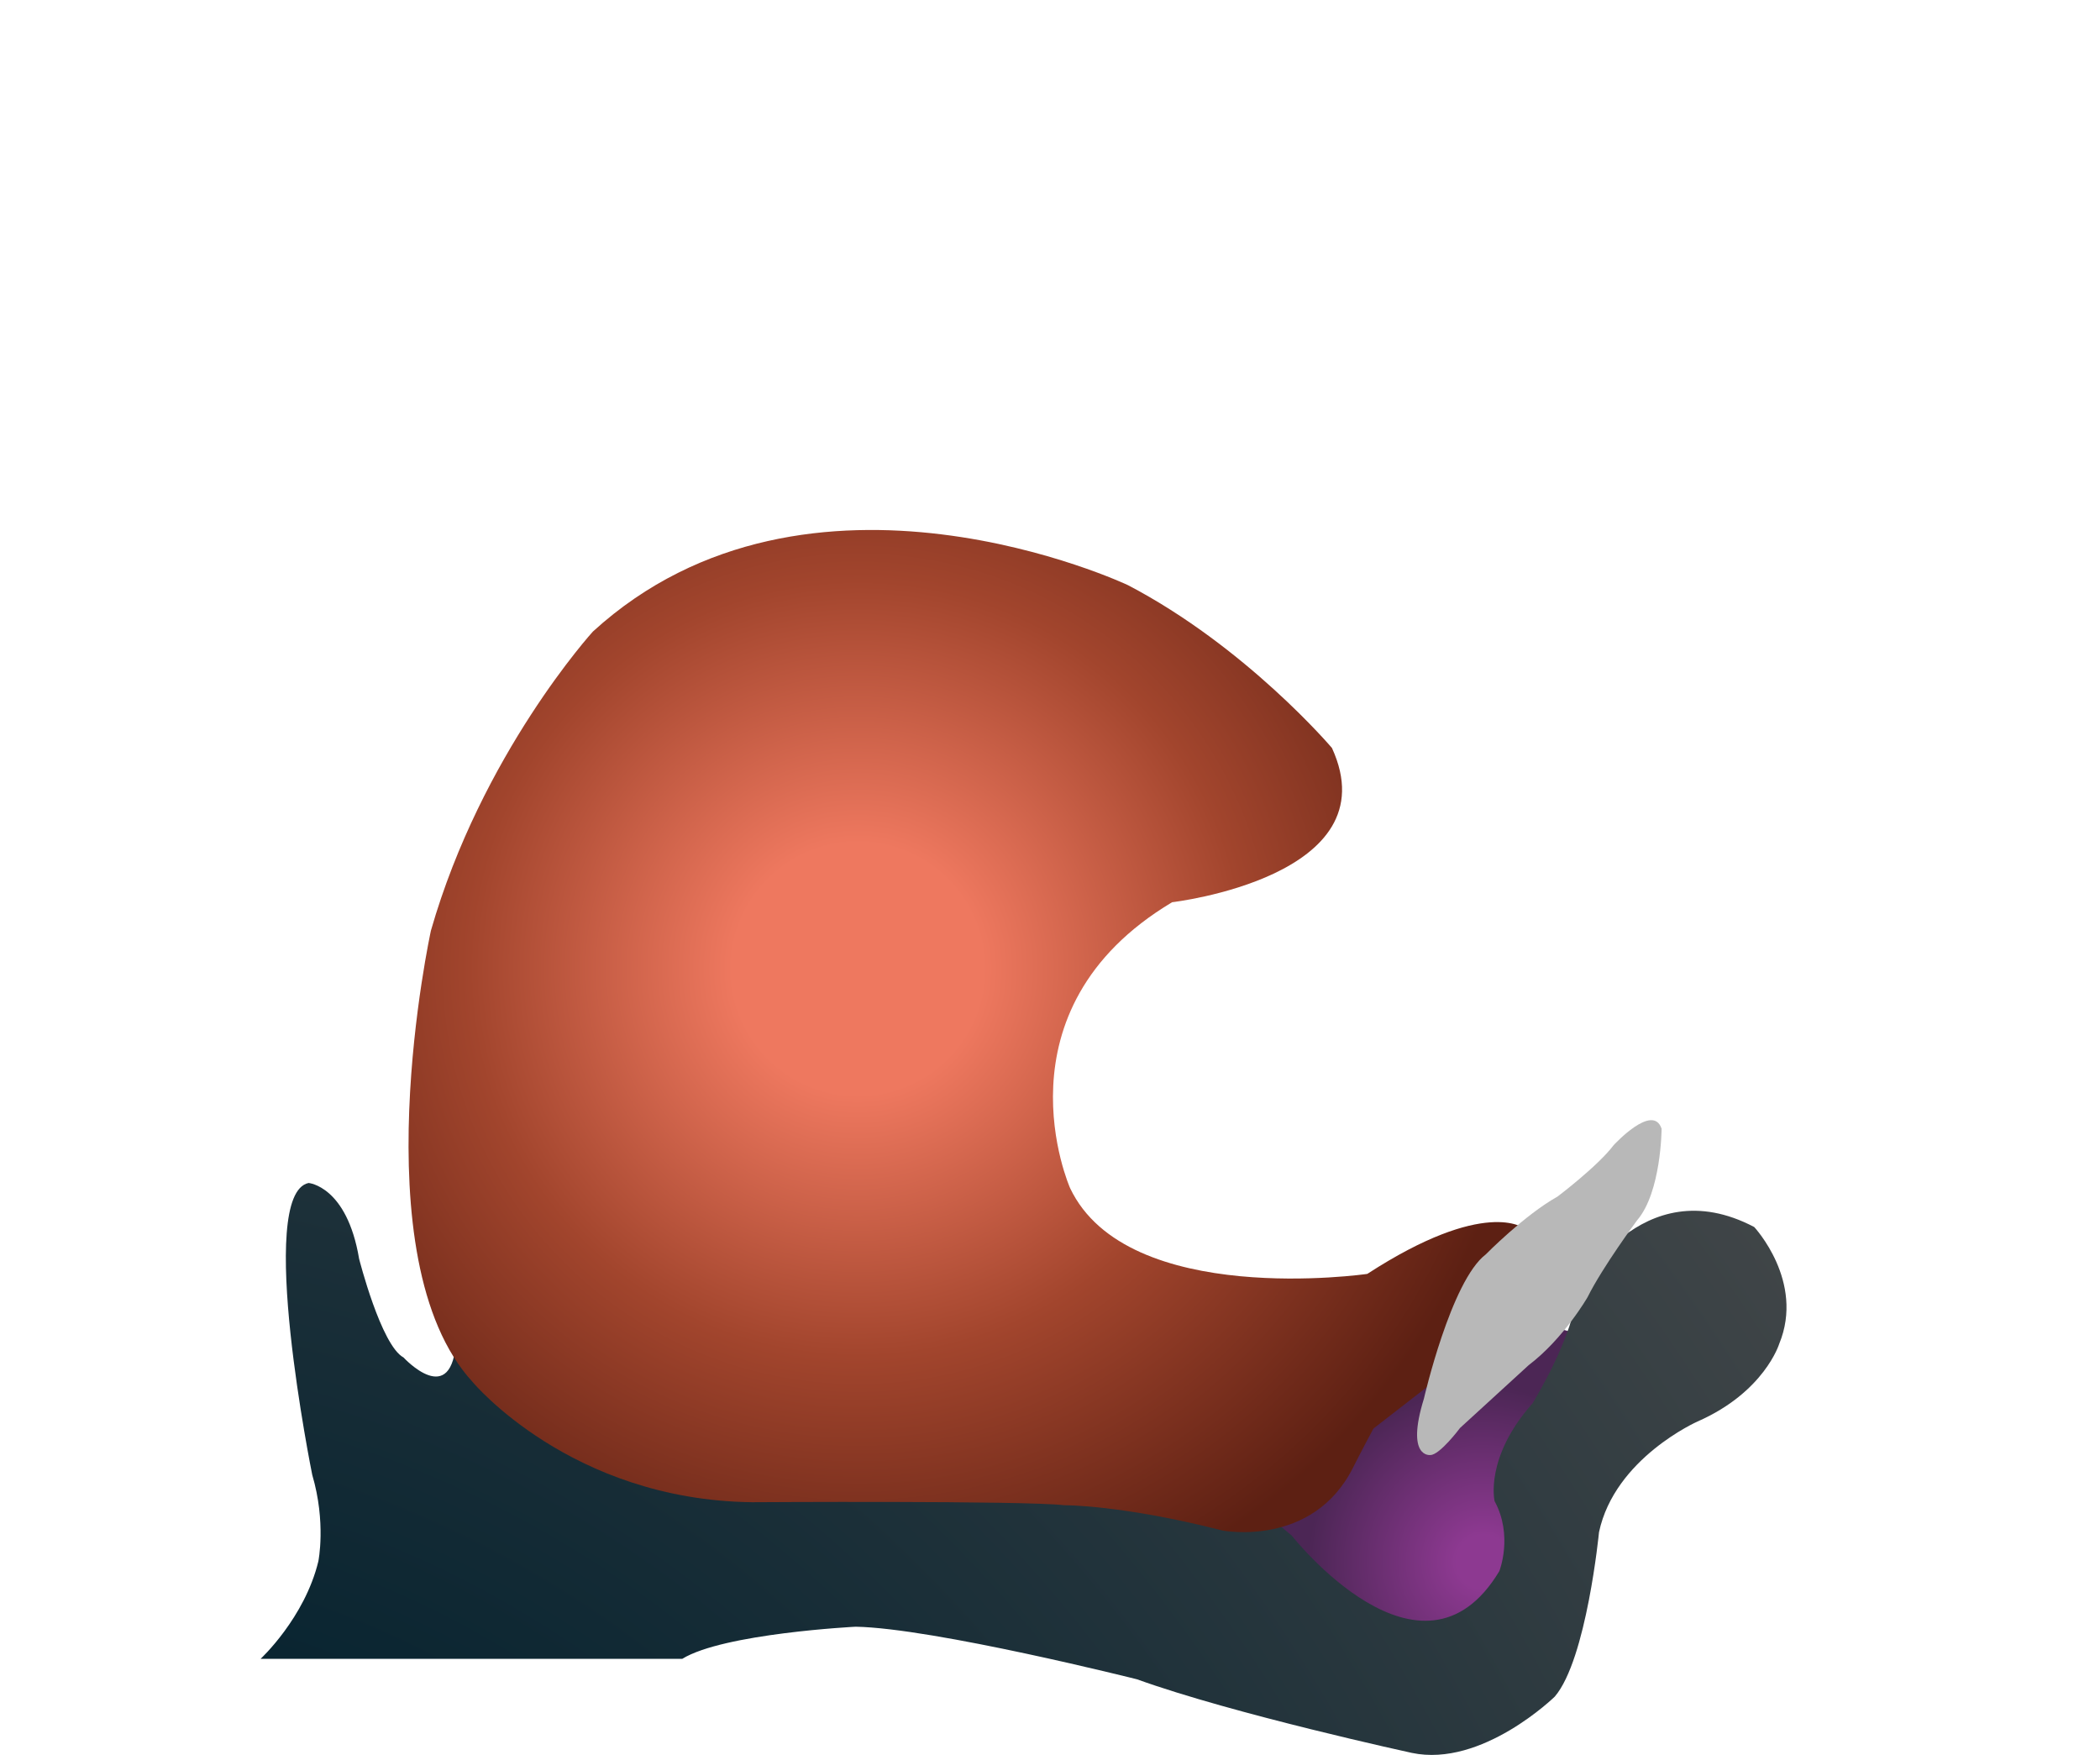
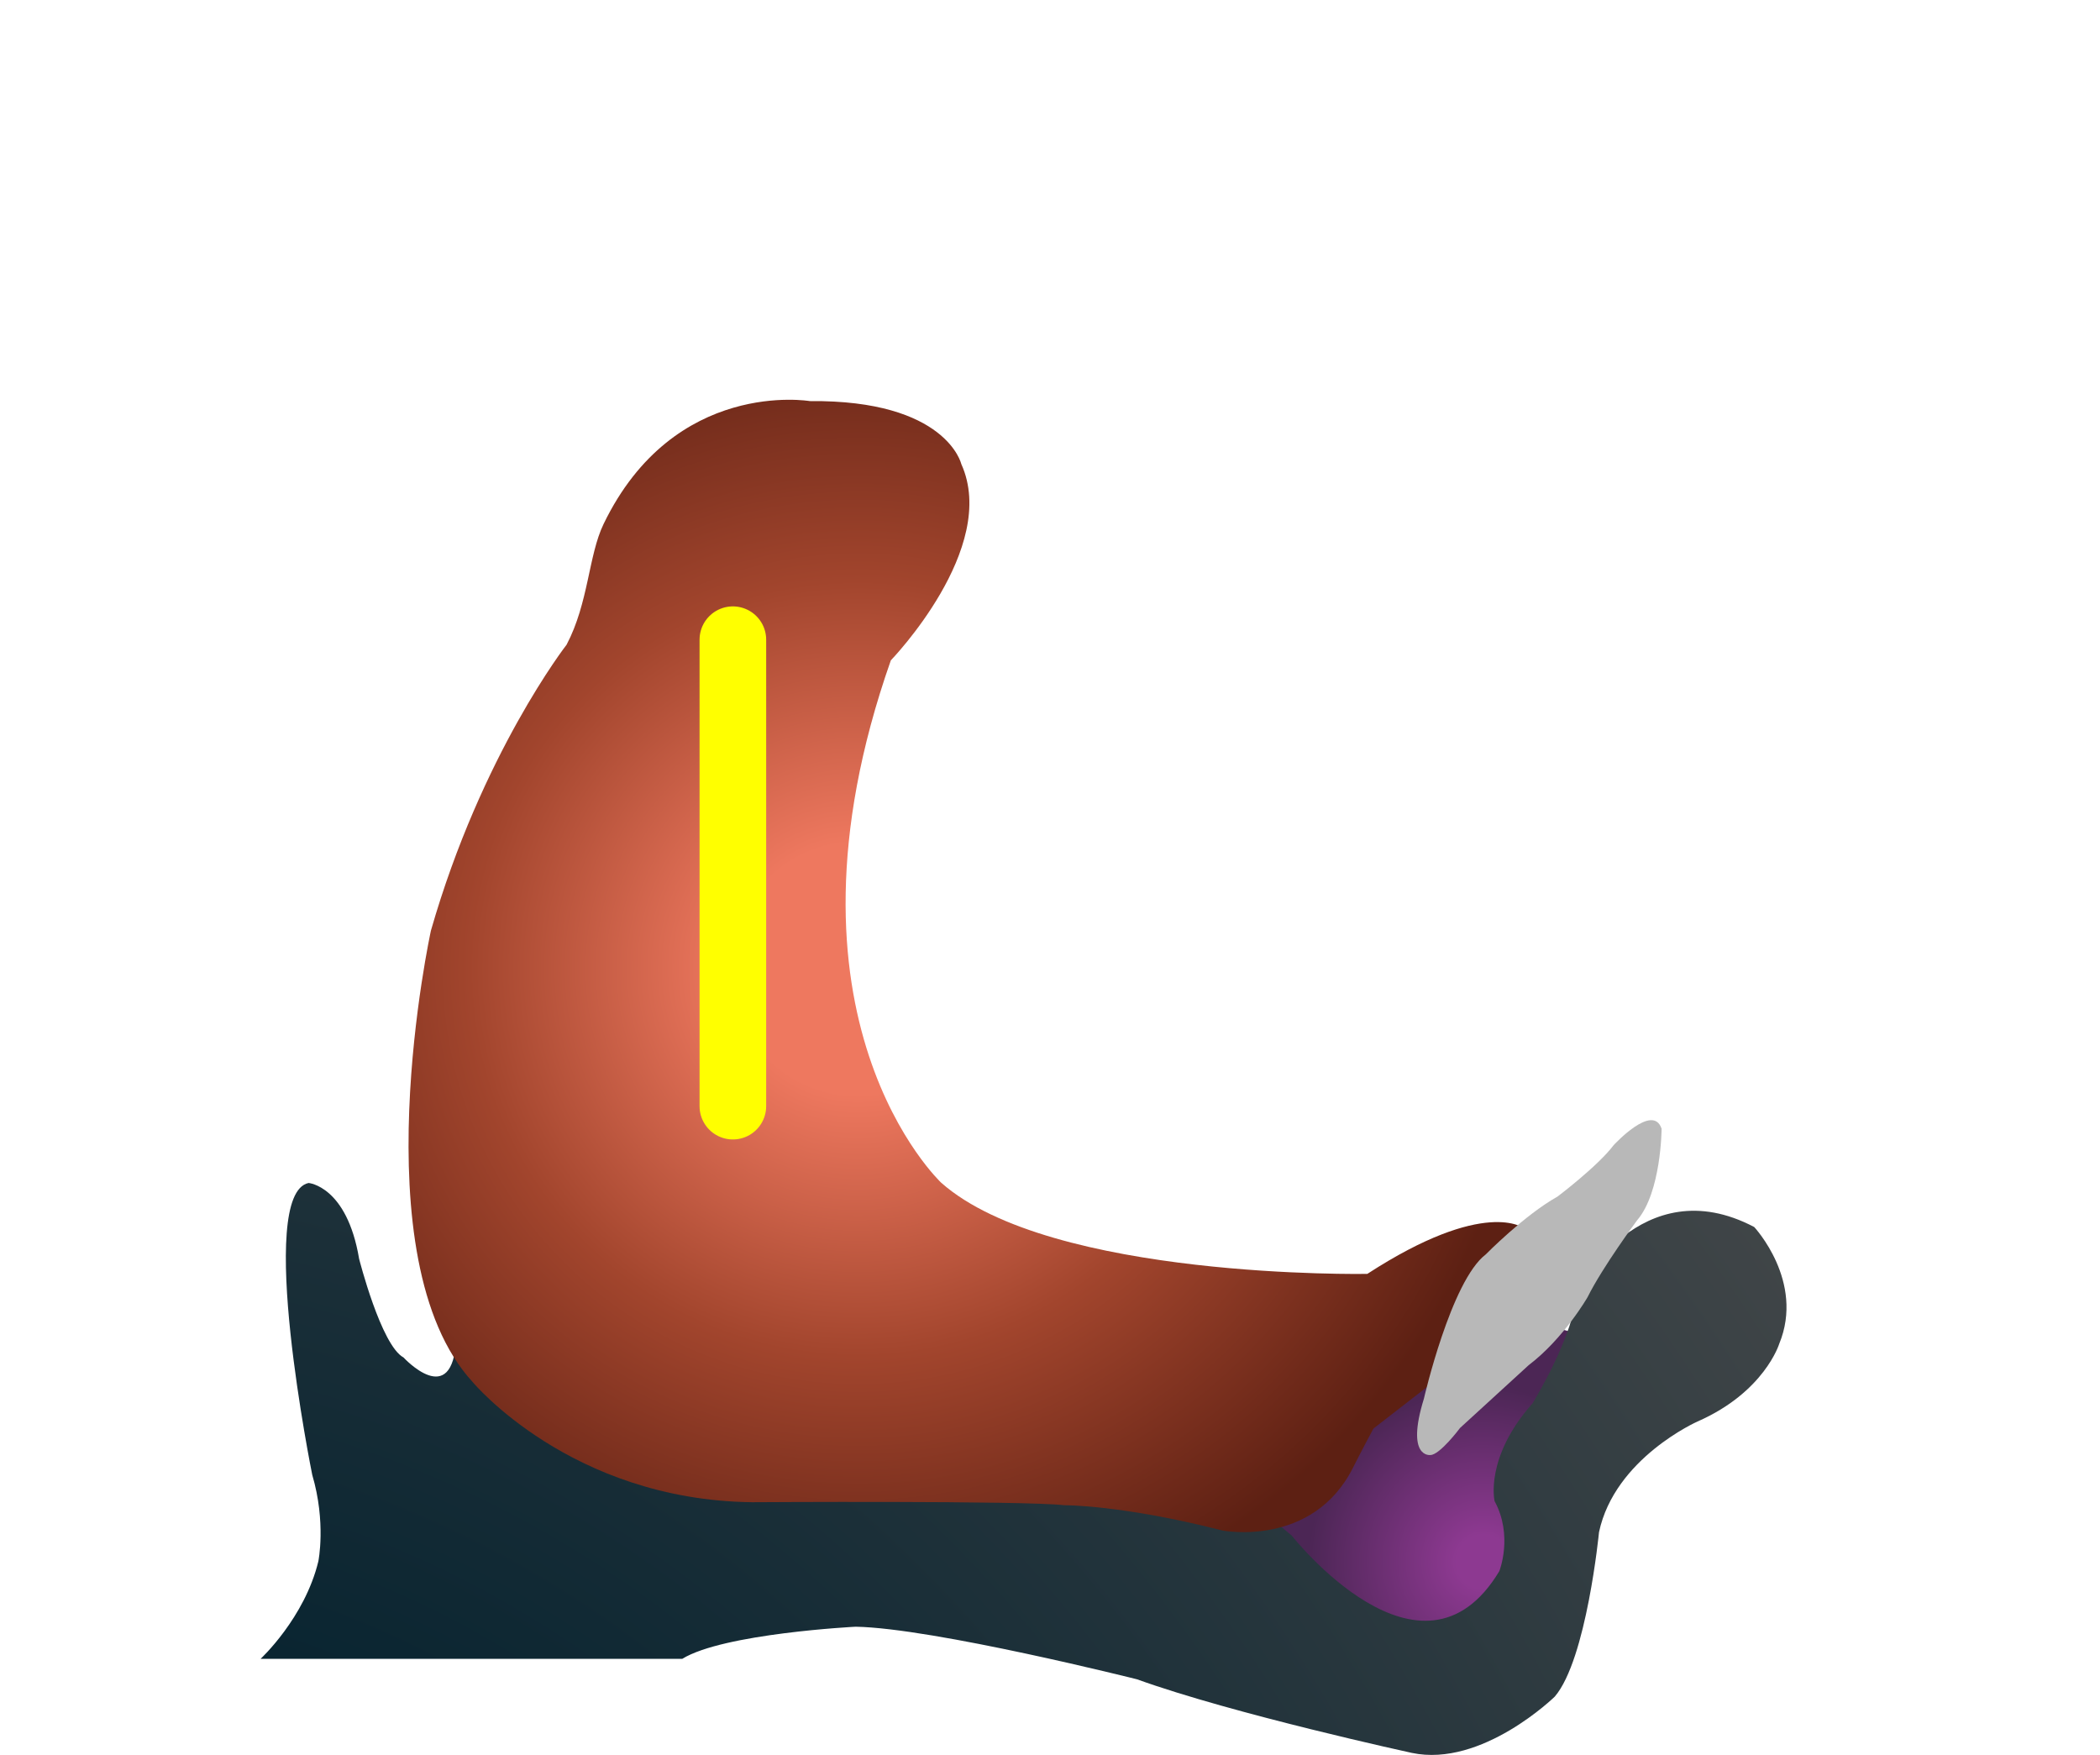
<svg xmlns="http://www.w3.org/2000/svg" width="157.6" height="131.69" version="1.1" viewBox="0 0 157.601 131.686" xml:space="preserve" id="svg27">
  <defs id="defs31" />
  <radialGradient id="a" cx="111.33" cy="117.19" r="17.589" gradientUnits="userSpaceOnUse">
    <stop stop-color="#8D3991" offset=".115" id="stop2" />
    <stop stop-color="#4C2655" offset=".746" id="stop4" />
  </radialGradient>
  <path d="M109.87 97.783s-3.695 2.778-6.499 8.559l-8.326 8.928.486 4.347 9.514 3.287 2.887.405 5.878-4.6.842-5.645-.164-5.546 5.089-7.132-9.707-2.603z" fill="url(#a)" id="path7" />
  <radialGradient id="b" cx=".152" cy="186.51" r="186.57" gradientUnits="userSpaceOnUse">
    <stop stop-color="#001F2D" offset=".255" id="stop9" />
    <stop stop-color="#4D4D4D" offset="1" id="stop11" />
  </radialGradient>
  <path d="M131.65 92.07c-8.496-4.468-13.315 4.781-13.315 4.781-.11 3.254-3.32 8.447-3.32 8.447-3.618 4.077-2.85 7.339-2.85 7.339 1.416 2.61.354 5.261.354 5.261-5.833 9.711-15.572-2.668-15.572-2.668l-2.245-1.885-10.099-2.704-19.592-.117-14.869.054-13.662-7.879-2.241-2.256c-.262 5.436-3.956 1.416-3.956 1.416-1.682-.907-3.332-7.402-3.332-7.402-.92-5.471-3.794-5.691-3.794-5.691-3.991.854.275 21.897.275 21.897 1.057 3.586.459 6.495.459 6.495-1.028 4.255-4.336 7.317-4.336 7.317h31.644c3.086-1.91 13.016-2.412 13.016-2.412 5.852.104 21.113 3.945 21.113 3.945 7.258 2.618 20.625 5.523 20.625 5.523 5.275 1.114 10.732-4.226 10.732-4.226 2.387-2.788 3.318-12.339 3.318-12.339 1.185-5.561 7.396-8.303 7.396-8.303 5.026-2.209 6.129-5.83 6.129-5.83 1.931-4.689-1.878-8.763-1.878-8.763z" fill="url(#b)" id="path14" />
  <radialGradient id="c" cx="64.378" cy="72.694" r="50.567" gradientUnits="userSpaceOnUse">
    <stop stop-color="#EE785F" offset=".186" id="stop16" />
    <stop stop-color="#A2452D" offset=".576" id="stop18" />
    <stop stop-color="#5D2013" offset="1" id="stop20" />
  </radialGradient>
-   <path d="m 44.494,47.39 c 16.221,-14.807 40.154,-3.485 40.154,-3.485 8.878,4.635 15.312,12.218 15.312,12.218 4.436,9.668 -11.995,11.576 -11.995,11.576 -13.576,8.108 -7.659,21.446 -7.659,21.446 C 84.598,98.198 102.613,95.588 102.613,95.588 c 8.865,-5.751 11.752,-3.422 11.752,-3.422 -0.291,0.083 -0.57,0.207 -0.827,0.367 l 0.827,-0.367 0.139,1.576 -2.259,6.339 -9.17,7.11 c -0.946,1.758 -1.536,2.941 -1.536,2.941 -3.042,6.033 -9.804,4.71 -9.804,4.71 -7.552,-1.932 -11.87,-1.896 -11.87,-1.896 C 76.84,112.593 56.449,112.721 56.449,112.721 42.827,112.558 35.476,103.707 35.476,103.707 26.951,94.457 32.34,69.827 32.34,69.827 36.142,56.57 44.494,47.39 44.494,47.39 Z" id="path23" style="fill:url(#c)" />
+   <path d="m 42.521,48.376 c 1.657,-3.143 1.638,-6.702 2.776,-9.056 5.297,-10.958 15.479,-9.225 15.479,-9.225 10.259,-0.099 11.367,4.721 11.367,4.721 2.858,6.314 -5.287,14.732 -5.287,14.732 C 57.423,76.399 70.639,88.75 70.639,88.75 78.877,96.028 102.613,95.588 102.613,95.588 c 8.865,-5.751 11.752,-3.422 11.752,-3.422 -0.291,0.083 -0.57,0.207 -0.827,0.367 l 0.827,-0.367 0.139,1.576 -2.259,6.339 -9.17,7.11 c -0.946,1.758 -1.536,2.941 -1.536,2.941 -3.042,6.033 -9.804,4.71 -9.804,4.71 -7.552,-1.932 -11.87,-1.896 -11.87,-1.896 C 76.84,112.593 56.449,112.721 56.449,112.721 42.827,112.558 35.476,103.707 35.476,103.707 26.951,94.457 32.34,69.827 32.34,69.827 36.142,56.57 42.521,48.376 42.521,48.376 Z" id="path23" style="fill:url(#c)" />
  <path d="M124.7 84.696s-.021 4.764-1.843 6.876c0 0-2.586 3.493-3.713 5.763 0 0-1.777 3.095-4.426 5.107 0 0-3.849 3.525-5.144 4.706 0 0-1.522 2.035-2.227 2.031 0 0-1.873.264-.487-4.222 0 0 2.033-8.847 4.644-10.832 0 0 2.901-2.952 5.38-4.336 0 0 3.024-2.28 4.212-3.855.001.001 2.943-3.215 3.604-1.238z" fill="#B8B8B8" id="path25" />
+   <path style="stroke:#ff0;stroke-width:5;stroke-linecap:round" d="m 55,48 v 35" id="path19" />
</svg>
